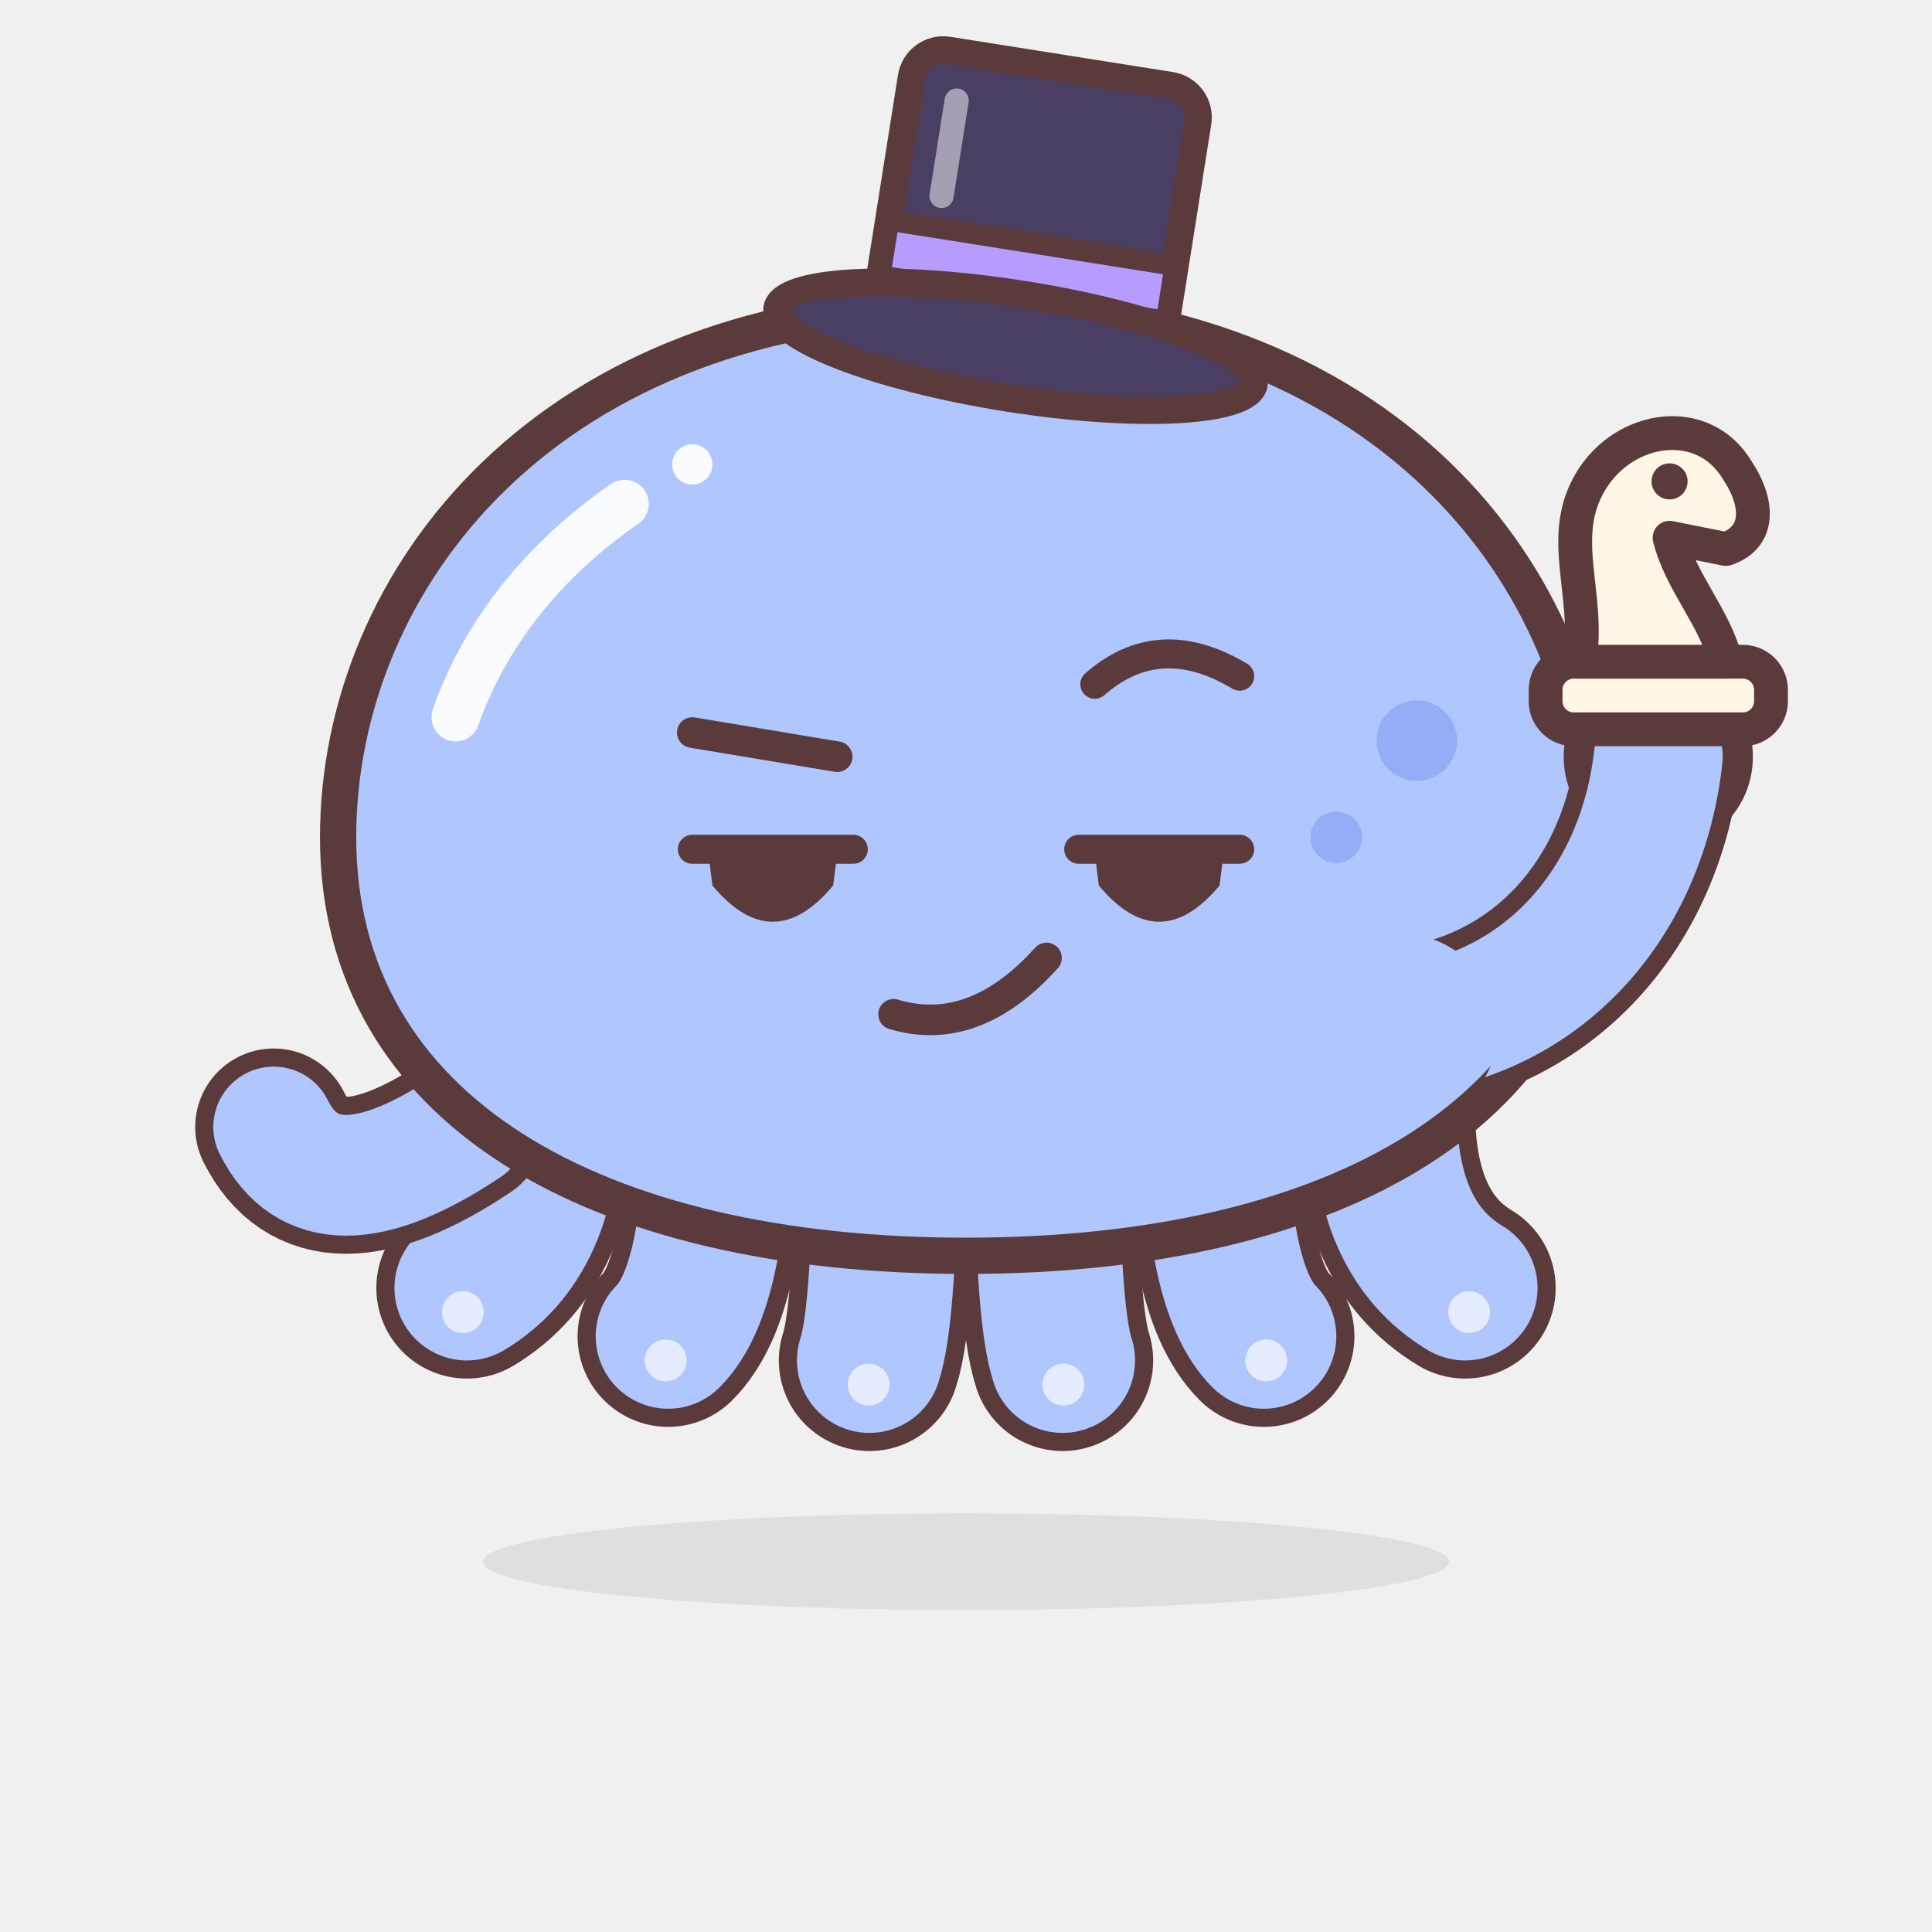
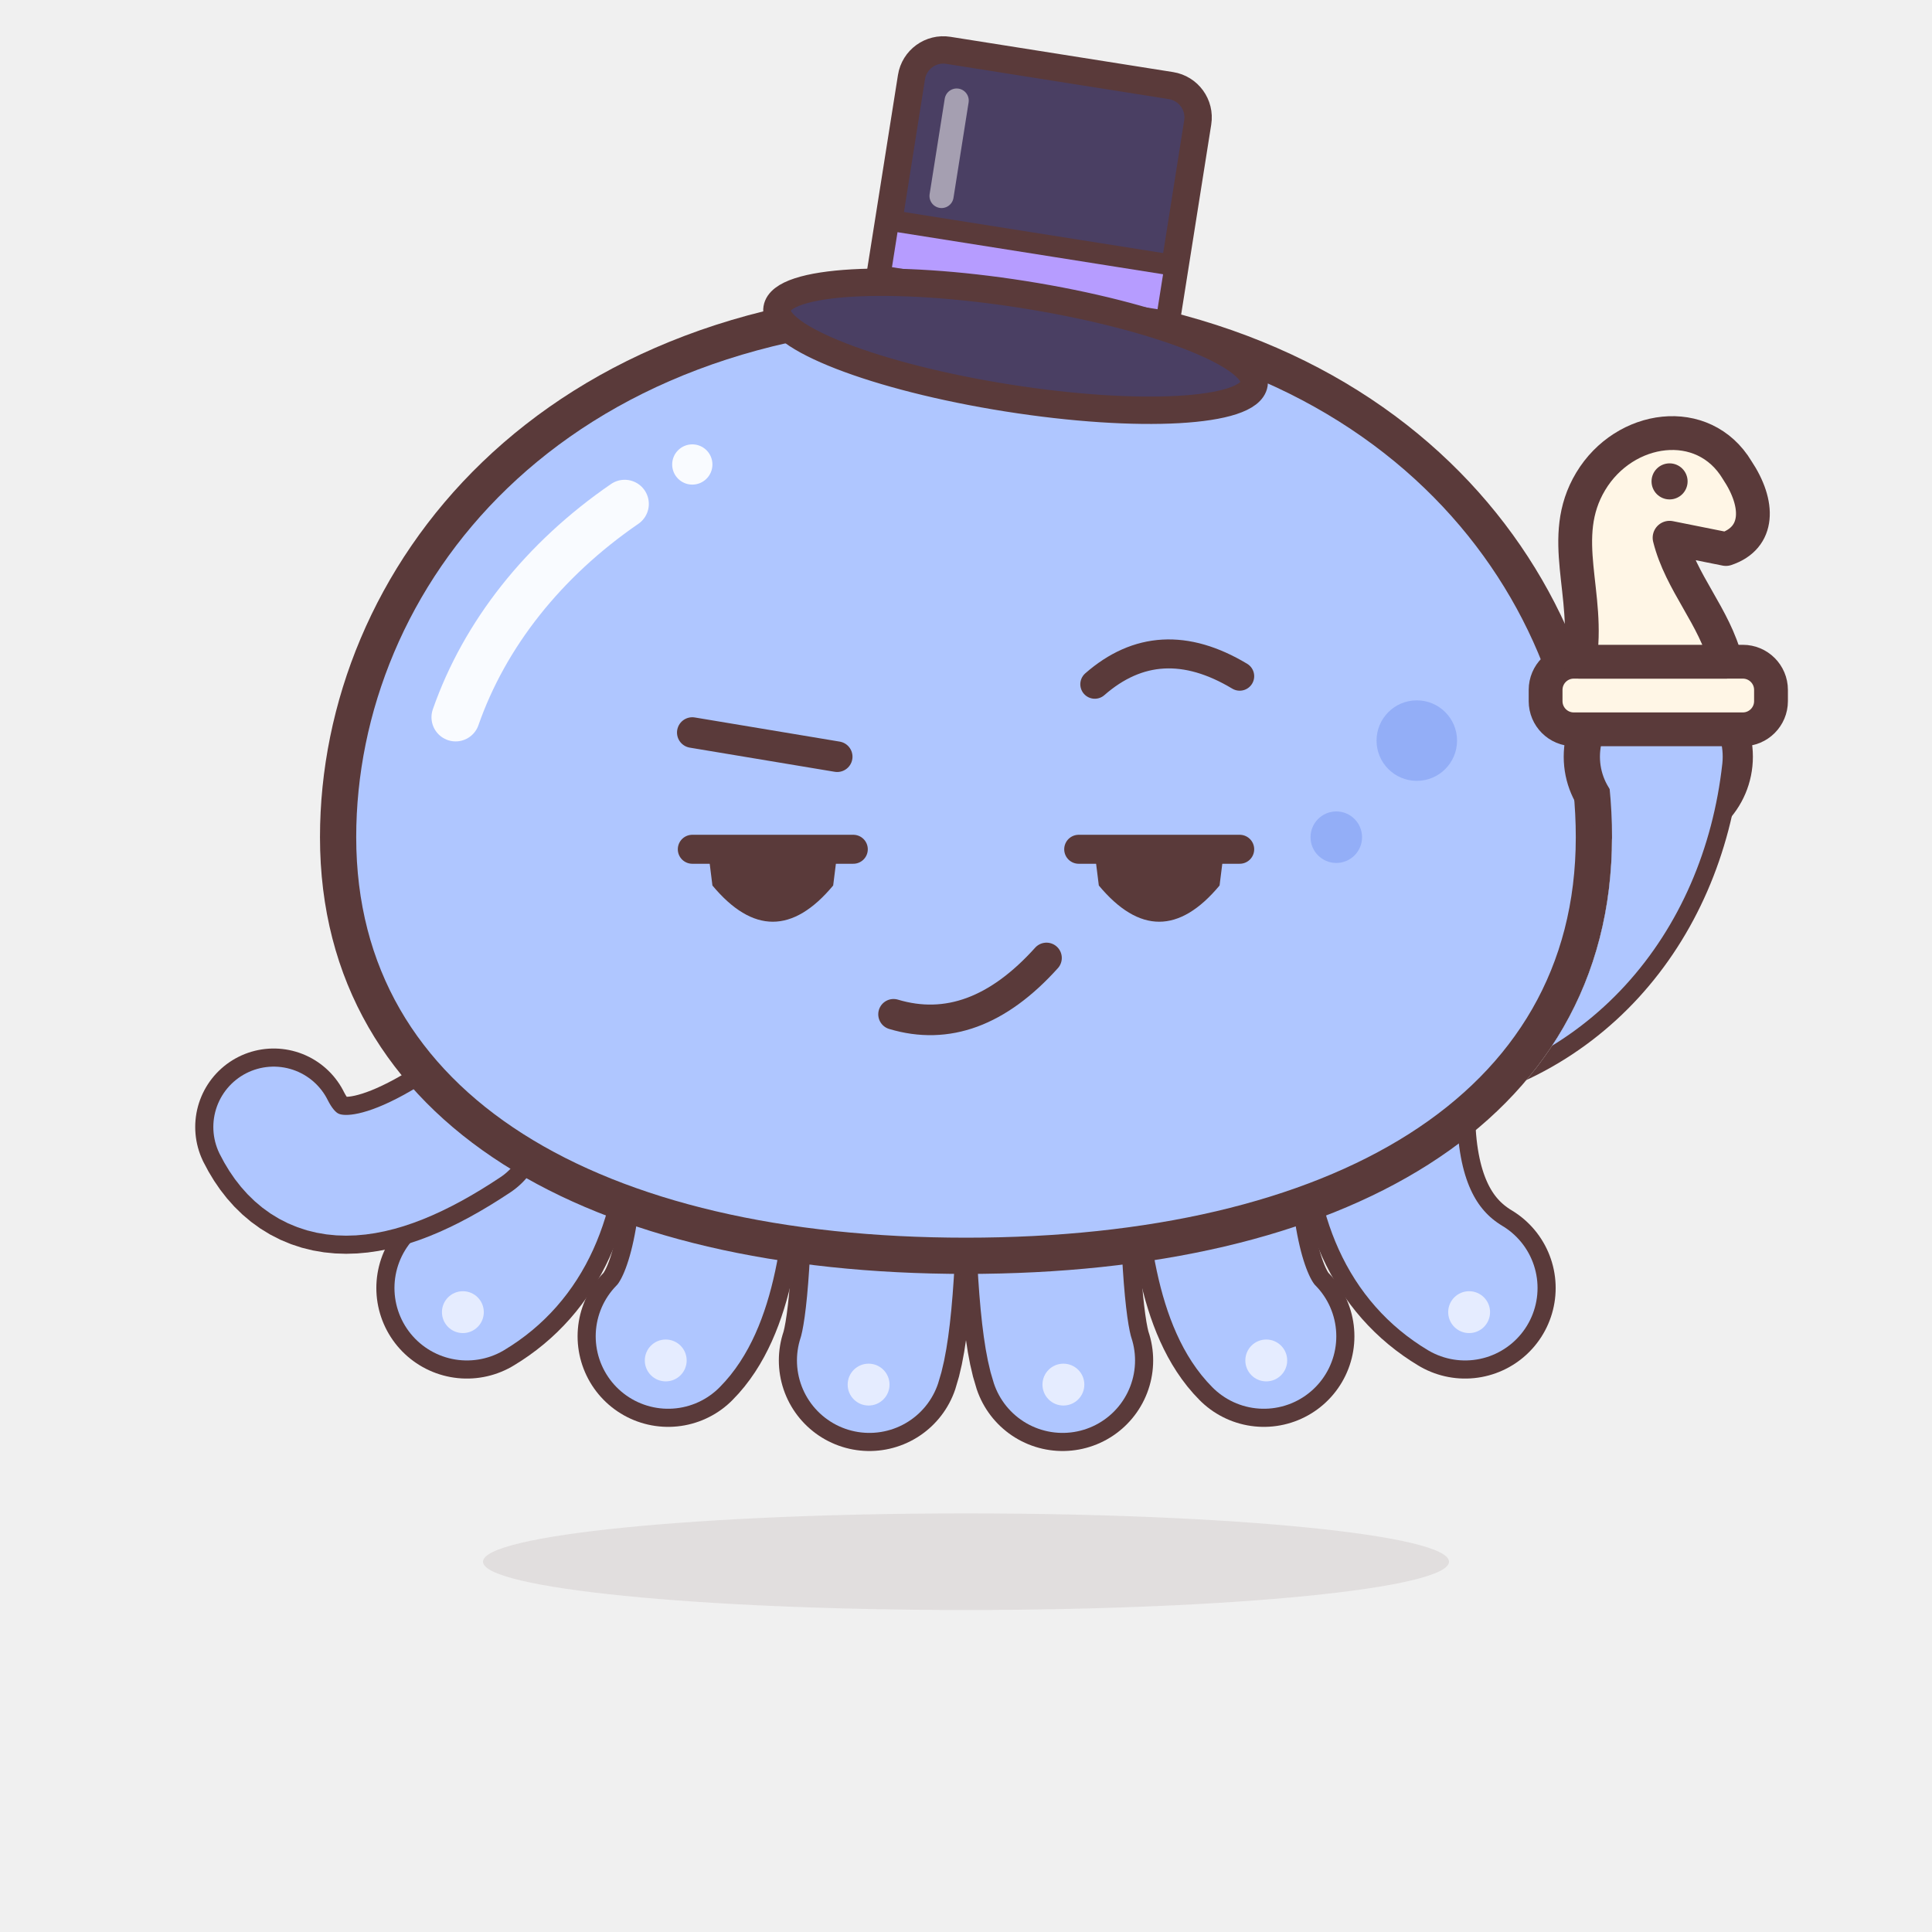
<svg xmlns="http://www.w3.org/2000/svg" viewBox="0 0 240 240" width="240" height="240">
  <defs>
    <clipPath id="INTJ-head">
      <path d="M120 38 C 172 38, 198 72, 198 104 C 198 138, 166 156, 120 156 C 74 156, 42 138, 42 104 C 42 72, 68 38, 120 38 Z" />
    </clipPath>
  </defs>
  <ellipse cx="120" cy="194" rx="60" ry="6" fill="#5A3A3A" opacity="0.10" />
  <g fill="none" stroke-linecap="round" stroke-linejoin="round">
    <g stroke="#5A3A3A" stroke-width="22.5">
      <path d="M68 138 Q 68 154, 58 160" />
      <path d="M89 138 Q 89 160, 83 166" />
      <path d="M110 138 Q 110 163, 108 169" />
      <path d="M130 138 Q 130 163, 132 169" />
      <path d="M151 138 Q 151 160, 157 166" />
      <path d="M172 138 Q 172 154, 182 160" />
    </g>
    <g stroke="#AFC6FF" stroke-width="18">
      <path d="M68 138 Q 68 154, 58 160" />
      <path d="M89 138 Q 89 160, 83 166" />
      <path d="M110 138 Q 110 163, 108 169" />
      <path d="M130 138 Q 130 163, 132 169" />
      <path d="M151 138 Q 151 160, 157 166" />
      <path d="M172 138 Q 172 154, 182 160" />
    </g>
  </g>
  <g fill="none" stroke-linecap="round" stroke-linejoin="round">
    <g stroke="#5A3A3A" stroke-width="19.5">
      <path d="M58 140 C 46 148, 38 148, 34 140" />
    </g>
    <g stroke="#AFC6FF" stroke-width="15">
      <path d="M58 140 C 46 148, 38 148, 34 140" />
    </g>
  </g>
  <g fill="#E5ECFF">
    <circle cx="57.5" cy="163" r="2.6" />
    <circle cx="82.7" cy="169" r="2.6" />
    <circle cx="107.9" cy="172" r="2.6" />
    <circle cx="132.1" cy="172" r="2.6" />
    <circle cx="157.3" cy="169" r="2.6" />
    <circle cx="182.5" cy="163" r="2.6" />
  </g>
  <path d="M120 38 C 172 38, 198 72, 198 104 C 198 138, 166 156, 120 156 C 74 156, 42 138, 42 104 C 42 72, 68 38, 120 38 Z" fill="#AFC6FF" stroke="#5A3A3A" stroke-width="4.5" />
  <g fill="#93AEF7">
    <circle cx="176" cy="92" r="5" />
    <circle cx="166" cy="104" r="3.2" />
  </g>
  <path d="M56.6 89.1 A 66 54 0 0 1 77.6 62.6" fill="none" stroke="#FFFFFF" stroke-width="6" stroke-linecap="round" opacity="0.92" />
  <circle cx="86.0" cy="57.7" r="2.5" fill="#FFFFFF" opacity="0.92" />
  <g transform="rotate(9 126 44)">
    <rect x="108" y="8" width="36" height="34" rx="4" fill="#4A3F63" stroke="#5A3A3A" stroke-width="3.4" />
    <rect x="108" y="30" width="36" height="7" fill="#B69CFF" stroke="#5A3A3A" stroke-width="2.6" />
    <ellipse cx="126" cy="43" rx="30" ry="6.5" fill="#4A3F63" stroke="#5A3A3A" stroke-width="3.4" />
    <path d="M114 14 L 114 26" stroke="#FFFFFF" stroke-width="3" stroke-linecap="round" opacity="0.5" />
  </g>
  <path d="M86 91 L 104 94" fill="none" stroke="#5A3A3A" stroke-width="3.8" stroke-linecap="round" stroke-linejoin="round" />
  <path d="M136 85 Q 144 78, 154 84" fill="none" stroke="#5A3A3A" stroke-width="3.6" stroke-linecap="round" stroke-linejoin="round" />
  <path d="M88 106 L 104 106 L 103.5 110 Q 96 119, 88.5 110 Z" fill="#5A3A3A" />
  <path d="M86 105.5 L 106 105.5" fill="none" stroke="#5A3A3A" stroke-width="3.6" stroke-linecap="round" stroke-linejoin="round" />
  <path d="M136 106 L 152 106 L 151.5 110 Q 144 119, 136.5 110 Z" fill="#5A3A3A" />
  <path d="M134 105.5 L 154 105.5" fill="none" stroke="#5A3A3A" stroke-width="3.6" stroke-linecap="round" stroke-linejoin="round" />
  <path d="M111 126 Q 121 129, 130 119" fill="none" stroke="#5A3A3A" stroke-width="3.8" stroke-linecap="round" stroke-linejoin="round" />
  <mask id="INTJ-arms" maskUnits="userSpaceOnUse" x="0" y="0" width="240" height="240">
    <rect width="240" height="240" fill="#fff" />
-     <circle cx="174.0" cy="128.0" r="12" fill="#000" />
+     <path d="M120 38 C 172 38, 198 72, 198 104 C 198 138, 166 156, 120 156 C 74 156, 42 138, 42 104 C 42 72, 68 38, 120 38 Z" fill="#000" stroke="#000" stroke-width="4.5" />
  </mask>
-   <g mask="url(#INTJ-arms)">
-     <g stroke="#5A3A3A" stroke-width="20.5" fill="none" stroke-linecap="round">
-       <path d="M174 128 C 192 126, 204 112, 206 94" />
-     </g>
-     <circle cx="206.0" cy="94.0" r="11.75" fill="#5A3A3A" />
-     <g stroke="#AFC6FF" stroke-width="16" fill="none" stroke-linecap="round">
-       <path d="M174 128 C 192 126, 204 112, 206 94" />
-     </g>
-     <circle cx="206.0" cy="94.0" r="7.25" fill="#AFC6FF" />
-     <circle cx="203.0" cy="90.5" r="1.8" fill="#FFFFFF" opacity="0.8" />
+   <g mask="url(#INTJ-arms)" stroke="#5A3A3A" stroke-width="20.5" fill="none" stroke-linecap="round">
+     <path d="M174 128 C 192 126, 204 112, 206 94" />
  </g>
+   <circle cx="206.0" cy="94.0" r="11.75" fill="#5A3A3A" />
+   <g mask="url(#INTJ-arms)" stroke="#AFC6FF" stroke-width="16" fill="none" stroke-linecap="round">
+     <path d="M174 128 C 192 126, 204 112, 206 94" />
+   </g>
+   <circle cx="206.0" cy="94.0" r="7.25" fill="#AFC6FF" />
+   <circle cx="203.0" cy="90.5" r="1.8" fill="#FFFFFF" opacity="0.8" />
  <g transform="translate(206 71) scale(1.4) translate(-206 -71)">
    <rect x="196" y="79" width="20" height="6" rx="2.5" fill="#FFF6E6" stroke="#5A3A3A" stroke-width="3" />
    <path d="M199 79 C 200 73, 197 68, 200 63 C 203 58, 210 57, 213 62 C 215 65, 215 68, 212 69 L 207 68 C 208 72, 211 75, 212 79 Z" fill="#FFF6E6" stroke="#5A3A3A" stroke-width="3" stroke-linejoin="round" />
    <circle cx="207" cy="63" r="1.6" fill="#5A3A3A" />
  </g>
</svg>
